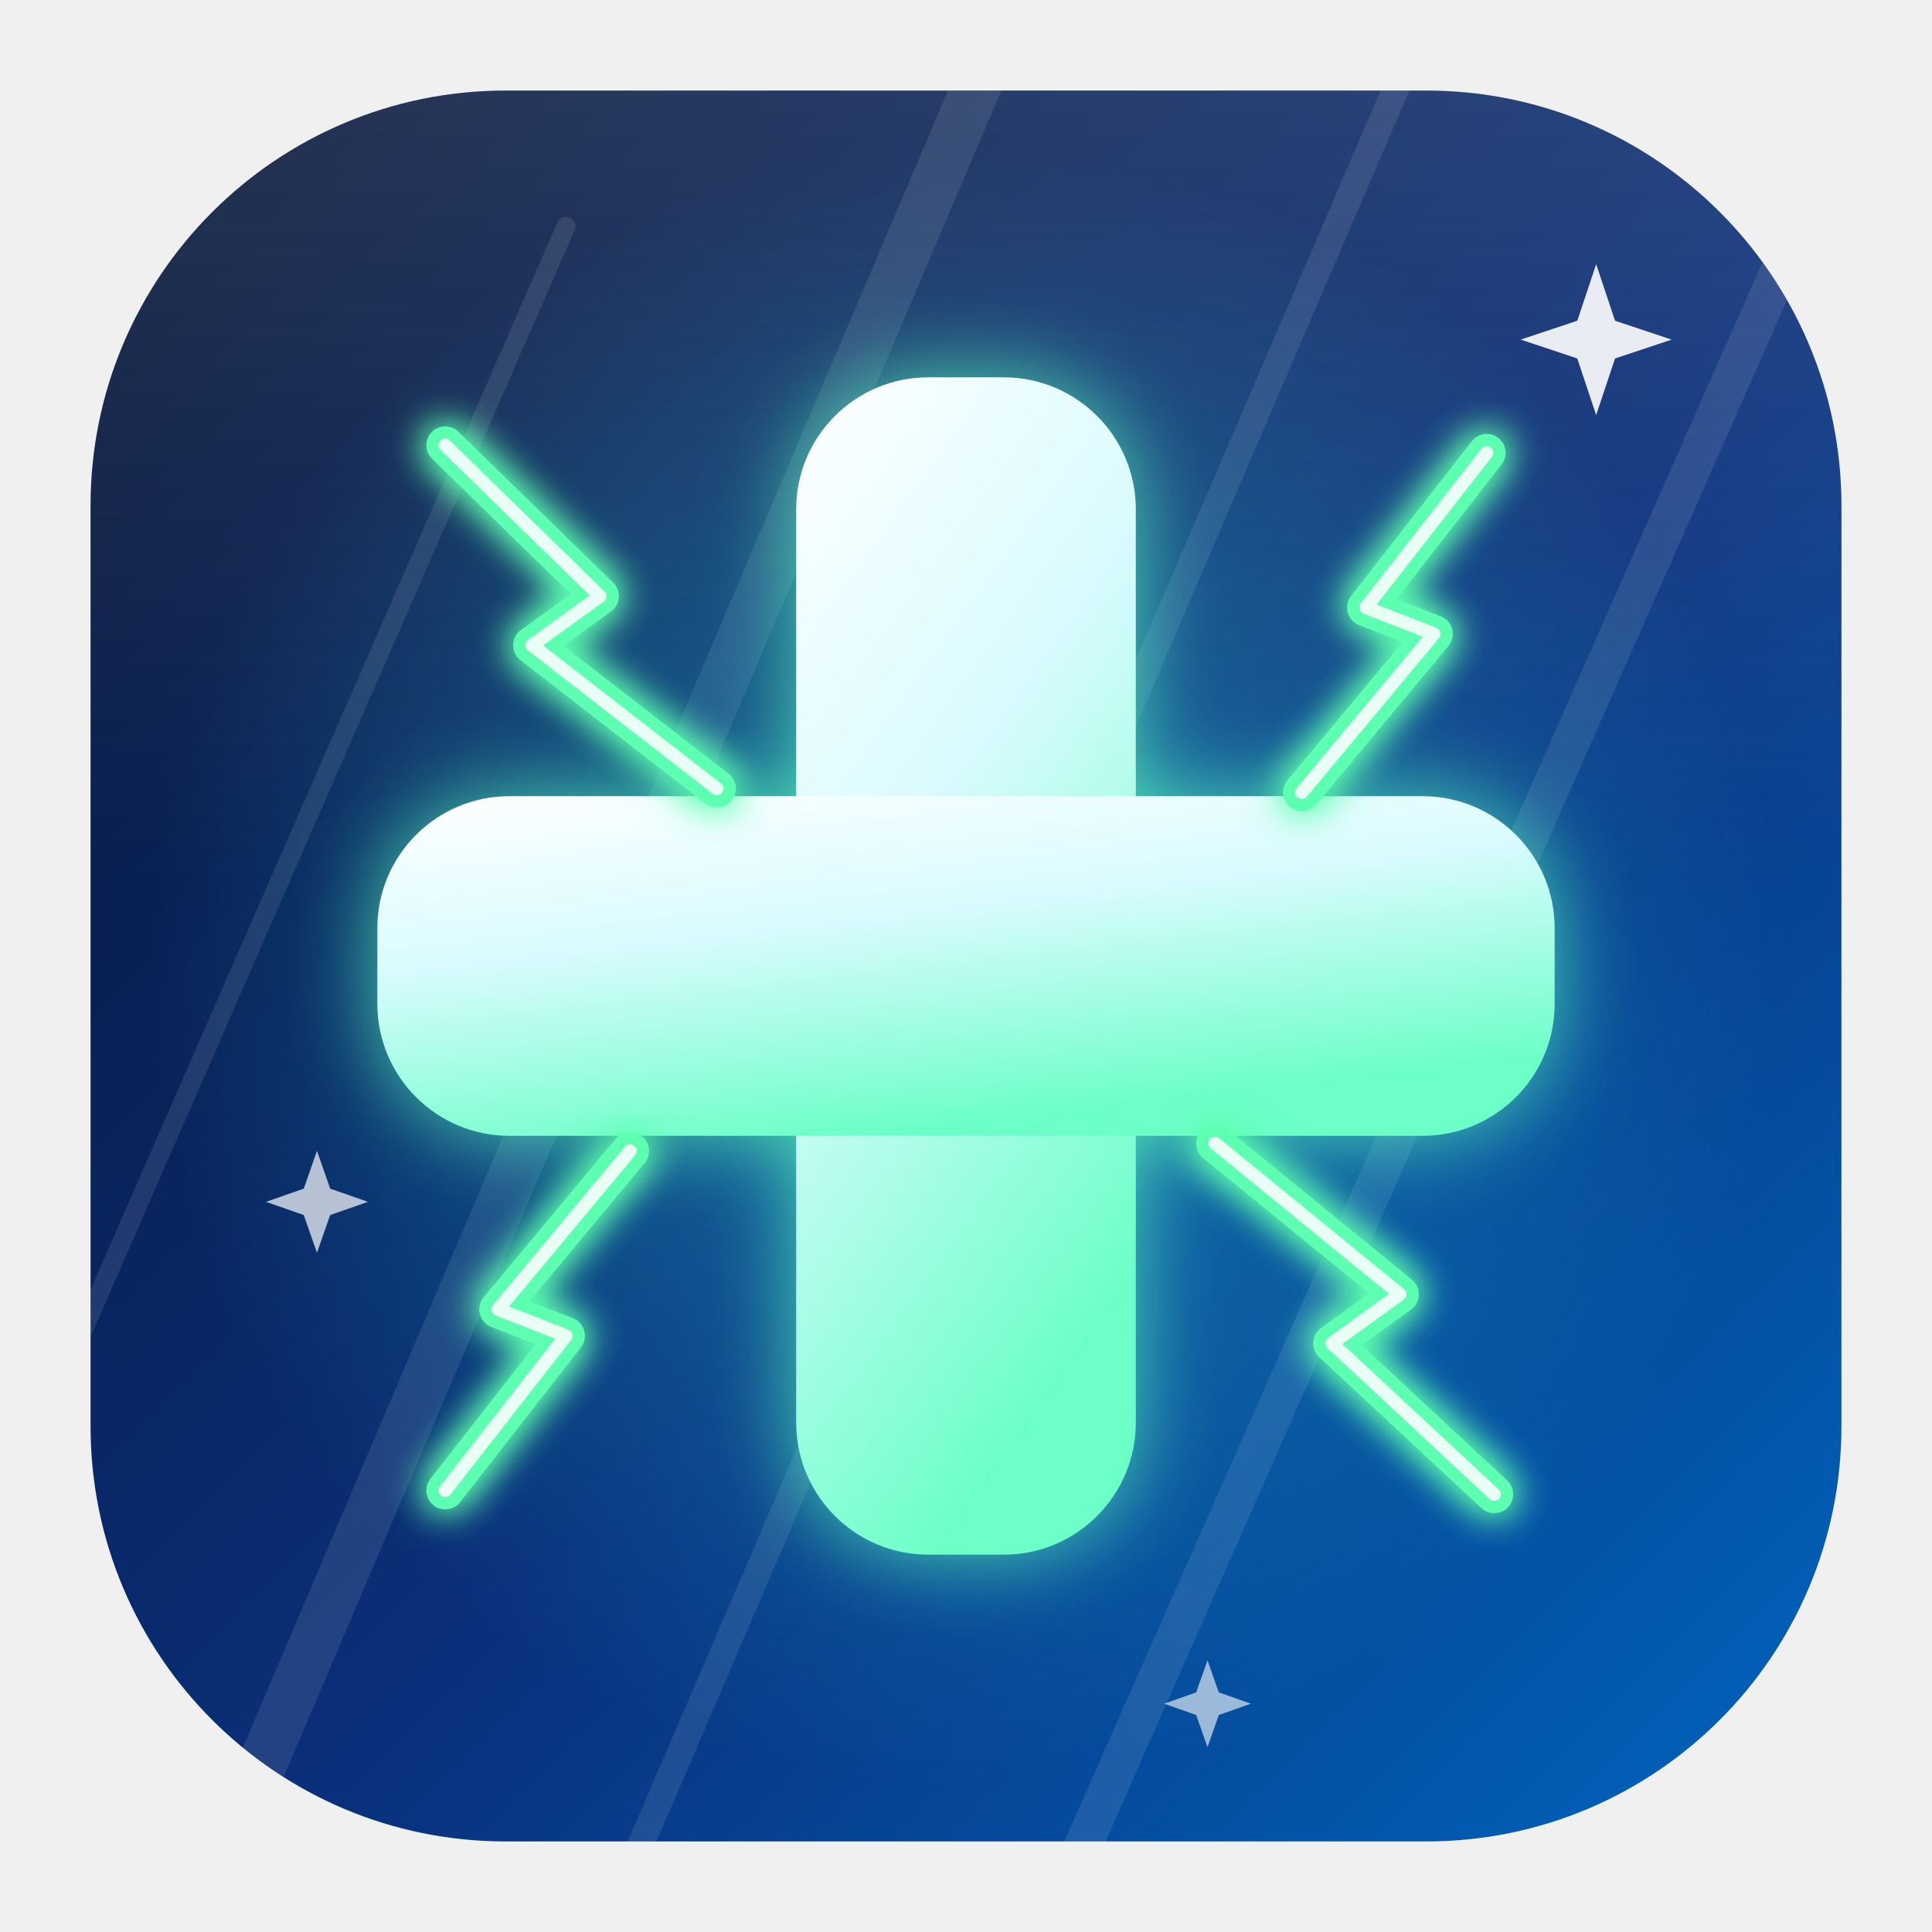
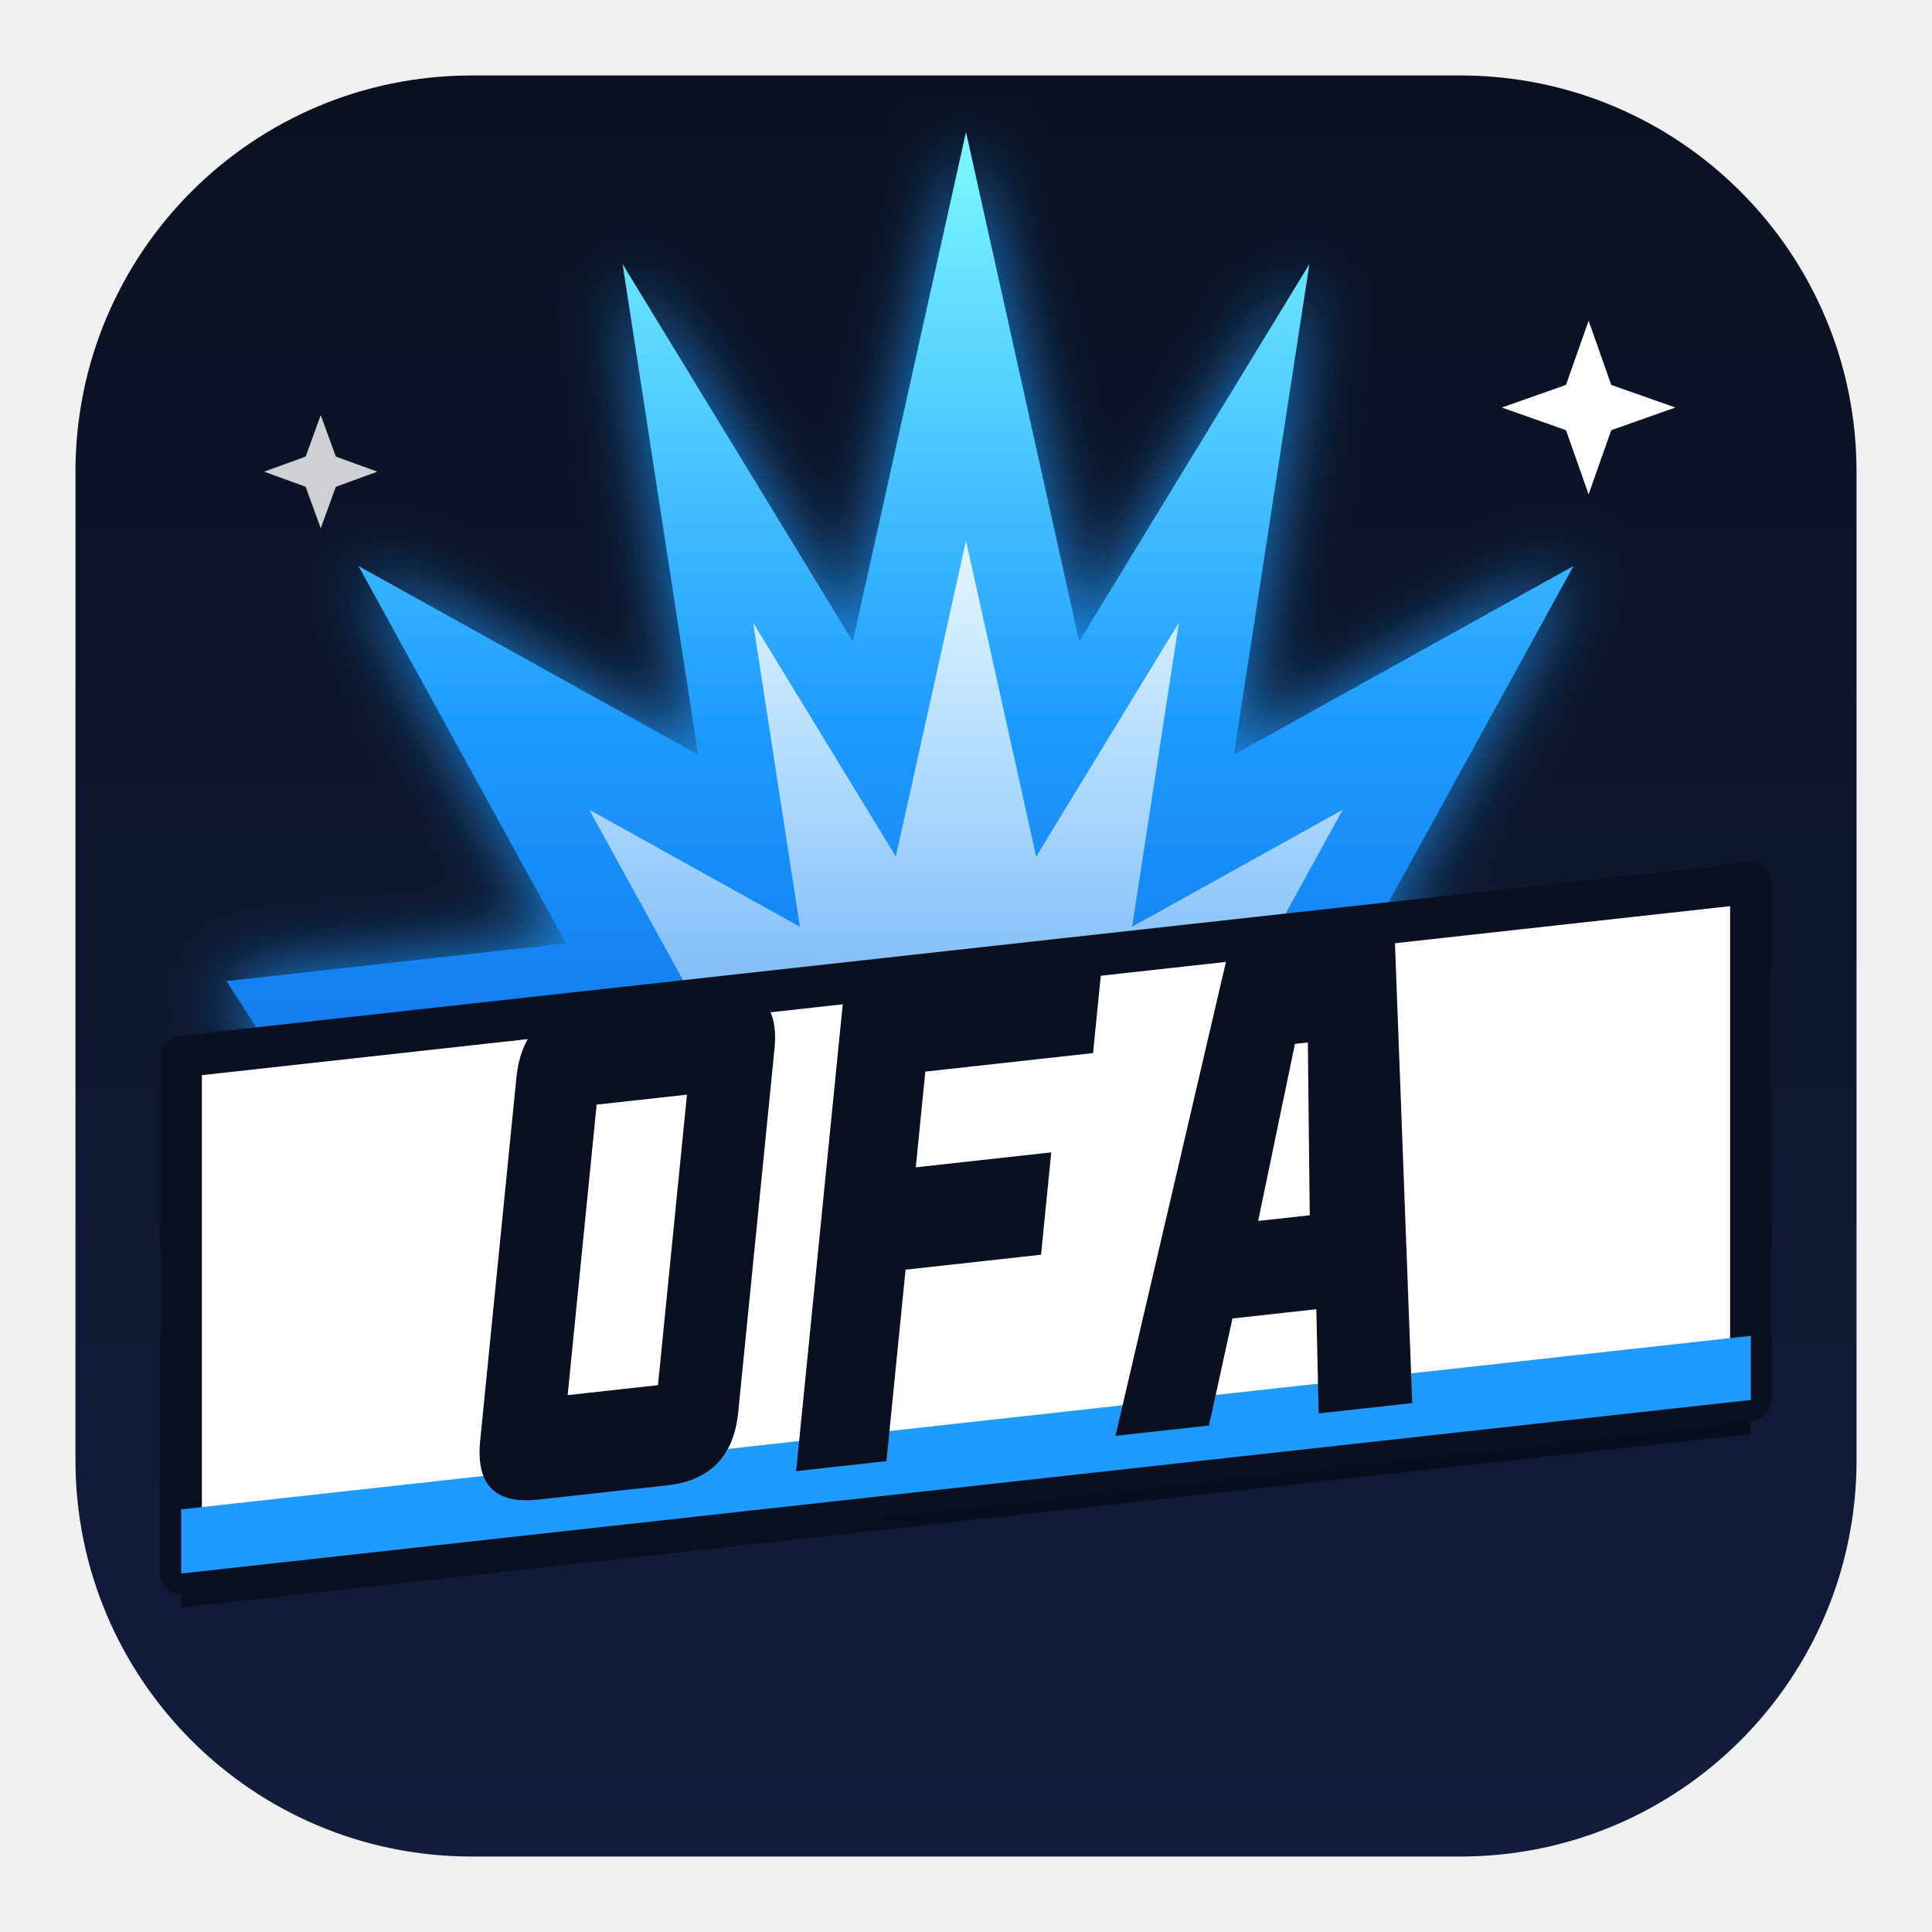
<svg xmlns="http://www.w3.org/2000/svg" width="1024" height="1024" viewBox="0 0 1024 1024">
  <defs>
-     <linearGradient id="bg" x1="0" y1="0" x2="1" y2="1">
-       <stop offset="0" stop-color="#071433" />
-       <stop offset="0.55" stop-color="#0a2f7a" />
-       <stop offset="1" stop-color="#0067c0" />
+     <linearGradient id="bg" x1="0" y1="0" x2="0" y2="1">
+       <stop offset="0" stop-color="#0b1020" />
+       <stop offset="1" stop-color="#121d3d" />
    </linearGradient>
-     <radialGradient id="glow" cx="50%" cy="50%" r="50%">
-       <stop offset="0" stop-color="#5dffc0" stop-opacity="0.65" />
-       <stop offset="0.35" stop-color="#22d3ee" stop-opacity="0.28" />
-       <stop offset="1" stop-color="#22d3ee" stop-opacity="0" />
-     </radialGradient>
-     <linearGradient id="plus" x1="0" y1="0" x2="0.4" y2="1">
-       <stop offset="0" stop-color="#ffffff" />
-       <stop offset="0.45" stop-color="#d9fbff" />
-       <stop offset="1" stop-color="#6dffc8" />
+     <linearGradient id="burst" x1="0" y1="1" x2="0" y2="0">
+       <stop offset="0" stop-color="#0057d9" />
+       <stop offset="0.55" stop-color="#1f9bff" />
+       <stop offset="1" stop-color="#7df9ff" />
    </linearGradient>
-     <linearGradient id="edge" x1="0" y1="0" x2="0" y2="1">
-       <stop offset="0" stop-color="#ffffff" stop-opacity="0.35" />
-       <stop offset="1" stop-color="#ffffff" stop-opacity="0" />
+     <linearGradient id="burst2" x1="0" y1="1" x2="0" y2="0">
+       <stop offset="0" stop-color="#ffffff" stop-opacity="0.15" />
+       <stop offset="1" stop-color="#ffffff" stop-opacity="0.85" />
    </linearGradient>
-     <filter id="bolt-glow" x="-50%" y="-50%" width="200%" height="200%">
-       <feGaussianBlur stdDeviation="10" result="b" />
-       <feMerge>
-         <feMergeNode in="b" />
-         <feMergeNode in="b" />
-         <feMergeNode in="SourceGraphic" />
-       </feMerge>
-     </filter>
-     <filter id="plus-glow" x="-30%" y="-30%" width="160%" height="160%">
-       <feGaussianBlur stdDeviation="22" result="b" />
-       <feFlood flood-color="#5dffc0" flood-opacity="0.75" />
+     <filter id="glow" x="-30%" y="-30%" width="160%" height="160%">
+       <feGaussianBlur stdDeviation="18" result="b" />
+       <feFlood flood-color="#1f9bff" flood-opacity="0.9" />
      <feComposite in2="b" operator="in" result="g" />
      <feMerge>
        <feMergeNode in="g" />
        <feMergeNode in="SourceGraphic" />
      </feMerge>
    </filter>
    <clipPath id="card">
-       <rect x="48" y="48" width="928" height="928" rx="220" />
+       <rect x="40" y="40" width="944" height="944" rx="210" />
    </clipPath>
  </defs>
  <g clip-path="url(#card)">
-     <rect x="48" y="48" width="928" height="928" fill="url(#bg)" />
-     <g stroke="#ffffff" stroke-linecap="round" opacity="0.10">
-       <line x1="120" y1="980" x2="520" y2="40" stroke-width="26" />
-       <line x1="330" y1="1000" x2="760" y2="0" stroke-width="14" />
-       <line x1="560" y1="1010" x2="980" y2="60" stroke-width="20" />
-       <line x1="20" y1="760" x2="300" y2="120" stroke-width="10" />
+     <rect x="40" y="40" width="944" height="944" fill="url(#bg)" />
+     <g filter="url(#glow)">
+       <polygon fill="url(#burst)" points="         230,690 120,520 300,500 190,300 370,400 330,140 452,340         512,70 572,340 694,140 654,400 834,300 724,500 904,520 794,690 512,760" />
    </g>
-     <circle cx="512" cy="512" r="430" fill="url(#glow)" />
-     <rect x="48" y="48" width="928" height="420" fill="url(#edge)" opacity="0.35" />
-   </g>
-   <g filter="url(#plus-glow)">
-     <rect x="422" y="200" width="180" height="624" rx="70" fill="url(#plus)" />
-     <rect x="200" y="422" width="624" height="180" rx="70" fill="url(#plus)" />
-   </g>
-   <g filter="url(#bolt-glow)" fill="none" stroke="#5dffb0" stroke-width="20" stroke-linecap="round" stroke-linejoin="round">
-     <polyline points="236,236 318,316 282,342 380,418" />
-     <polyline points="792,792 706,712 742,686 644,606" />
-     <polyline points="788,240 724,322 760,336 690,420" />
-     <polyline points="236,790 300,708 264,694 334,610" />
-   </g>
-   <g fill="none" stroke="#e9fff6" stroke-width="7" stroke-linecap="round" stroke-linejoin="round">
-     <polyline points="236,236 318,316 282,342 380,418" />
-     <polyline points="792,792 706,712 742,686 644,606" />
-     <polyline points="788,240 724,322 760,336 690,420" />
-     <polyline points="236,790 300,708 264,694 334,610" />
-   </g>
-   <g fill="#ffffff">
-     <path d="M846 140 l10 30 30 10 -30 10 -10 30 -10 -30 -30 -10 30 -10z" opacity="0.9" />
-     <path d="M168 610 l7 20 20 7 -20 7 -7 20 -7 -20 -20 -7 20 -7z" opacity="0.7" />
-     <path d="M640 880 l6 17 17 6 -17 6 -6 17 -6 -17 -17 -6 17 -6z" opacity="0.6" />
+     <polygon fill="url(#burst2)" transform="translate(512 640) scale(0.62) translate(-512 -640)" points="       230,690 120,520 300,500 190,300 370,400 330,140 452,340       512,70 572,340 694,140 654,400 834,300 724,500 904,520 794,690 512,760" />
+     <polygon points="96,560 928,468 928,742 96,834" fill="#000000" opacity="0.45" transform="translate(0 18)" />
+     <polygon points="96,560 928,468 928,742 96,834" fill="#ffffff" stroke="#0b1020" stroke-width="22" stroke-linejoin="round" />
+     <polygon points="96,800 928,708 928,742 96,834" fill="#1f9bff" />
+     <g transform="translate(512 640) rotate(-6.3) skewX(-12) scale(0.86) translate(-290 -150)" fill="#0b1020" fill-rule="evenodd">
+       <path d="M0 40 Q0 0 40 0 H120 Q160 0 160 40 V260 Q160 300 120 300 H40 Q0 300 0 260 Z M52 62 V238 H108 V62 Z" />
+       <path transform="translate(200 0)" d="M0 0 H160 V64 H56 V122 H140 V184 H56 V300 H0 Z" />
+       <path transform="translate(400 0)" d="M40 0 H140 L182 300 H124 L116 236 H64 L56 300 H-2 Z M74 178 H106 L94 72 H86 Z" />
+     </g>
+     <g fill="#ffffff">
+       <path d="M842 170 l12 34 34 12 -34 12 -12 34 -12 -34 -34 -12 34 -12z" />
+       <path d="M170 220 l8 22 22 8 -22 8 -8 22 -8 -22 -22 -8 22 -8z" opacity="0.8" />
+     </g>
  </g>
</svg>
